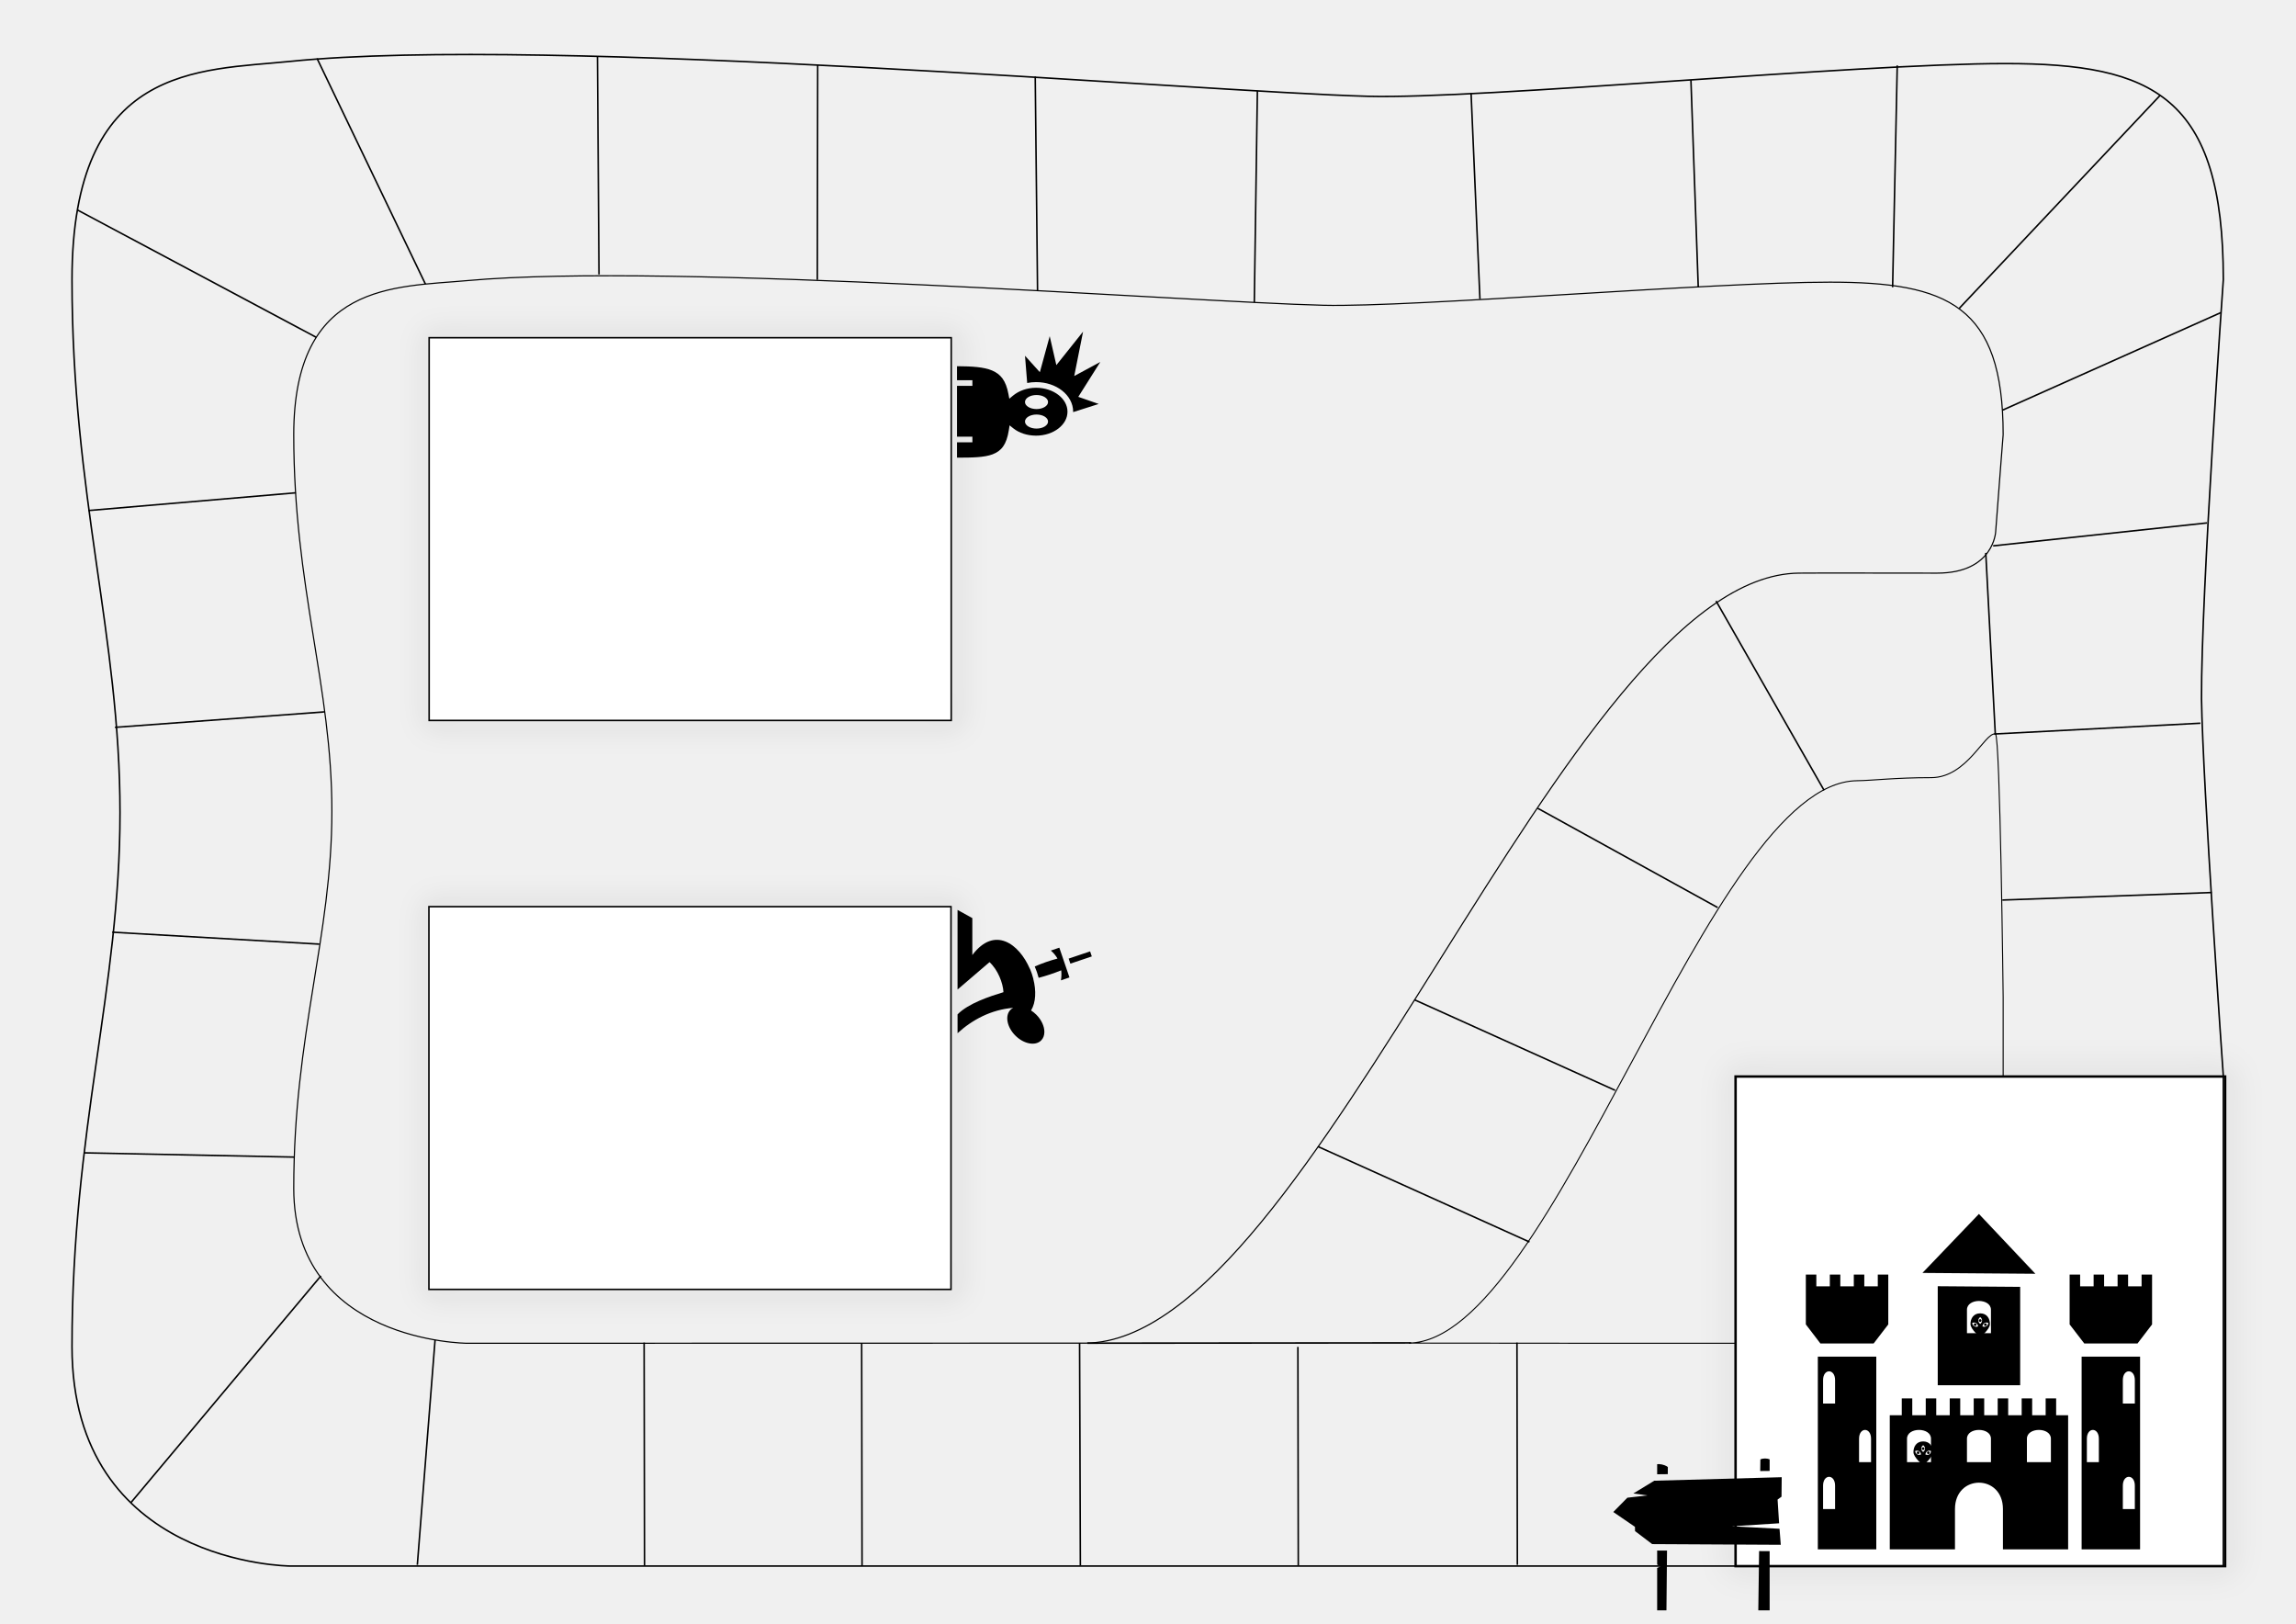
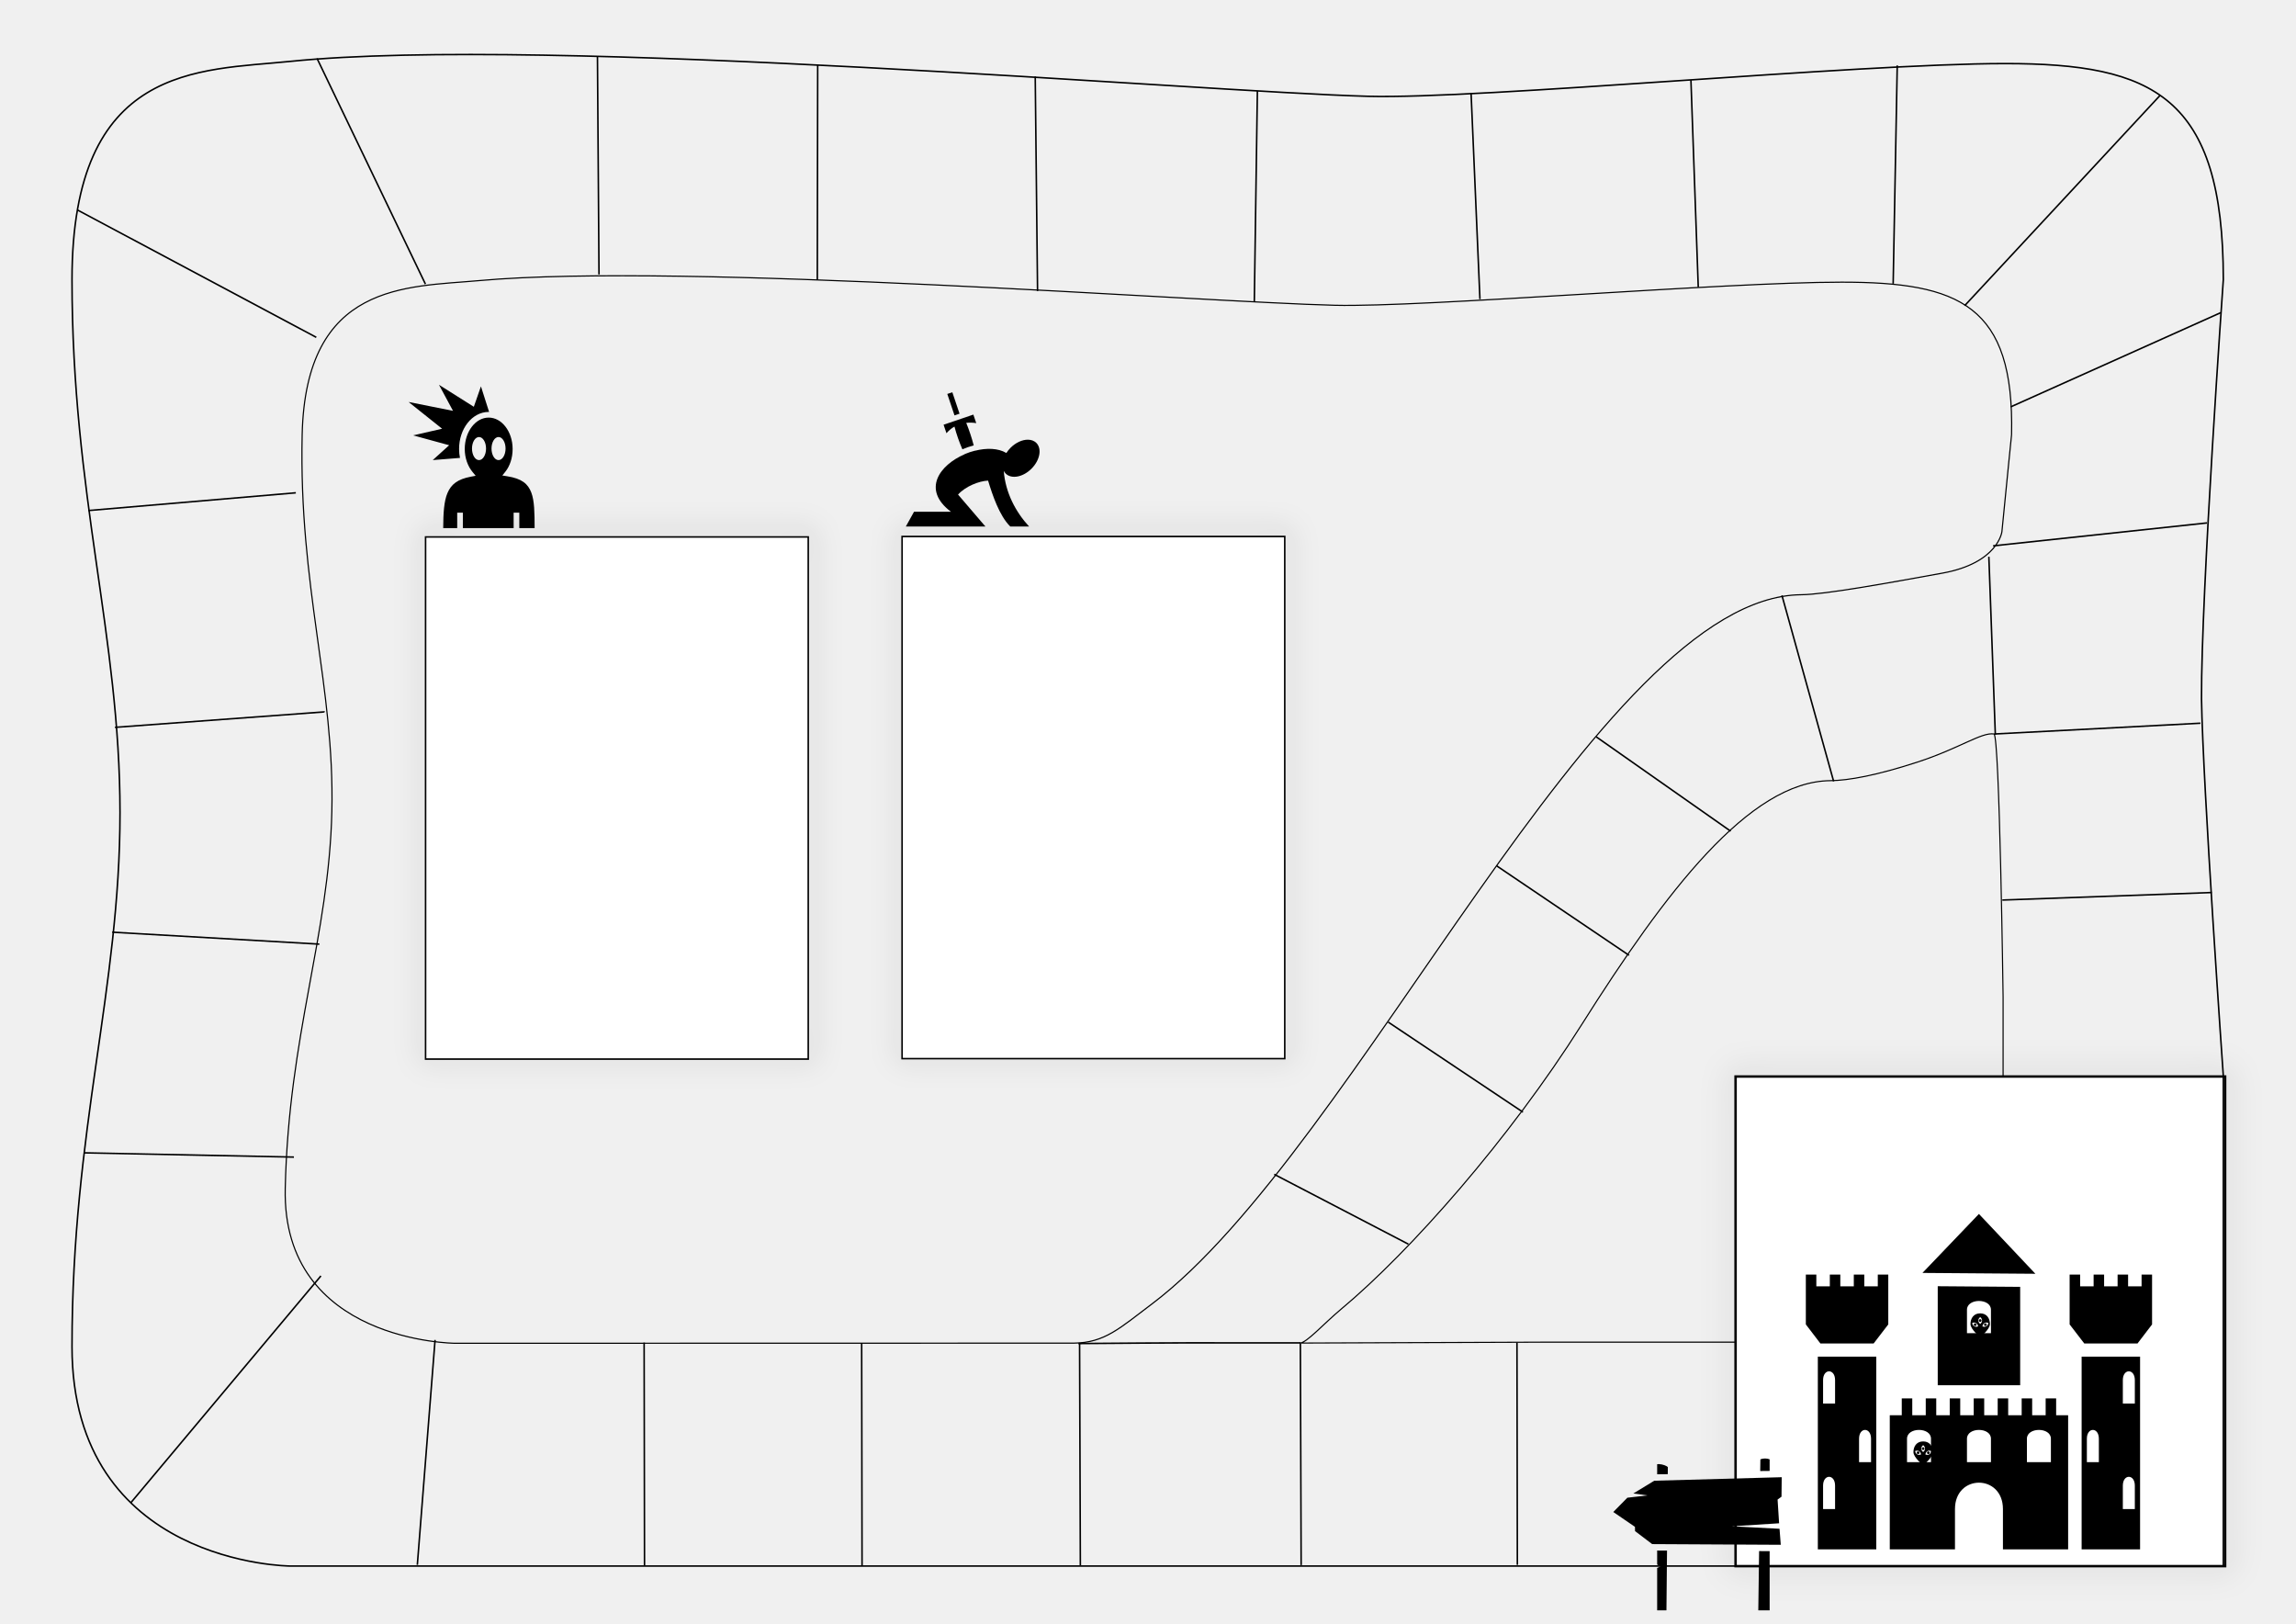
<svg xmlns="http://www.w3.org/2000/svg" xmlns:ns1="http://www.openswatchbook.org/uri/2009/osb" width="420mm" height="297mm" viewBox="0 0 1488.189 1052.362" id="svg2" version="1.1">
  <defs id="defs4">
    <linearGradient id="linearGradient5733" ns1:paint="solid">
      <stop style="stop-color:#ffffff;stop-opacity:1;" offset="0" id="stop5735" />
    </linearGradient>
    <filter style="color-interpolation-filters:sRGB" id="filter5891" x="-0.066" width="1.131" y="-0.089" height="1.179">
      <feGaussianBlur stdDeviation="9.236" id="feGaussianBlur5893" />
    </filter>
    <filter style="color-interpolation-filters:sRGB" id="filter5891-2" x="-0.066" width="1.131" y="-0.089" height="1.179">
      <feGaussianBlur stdDeviation="9.236" id="feGaussianBlur5893-3" />
    </filter>
    <filter style="color-interpolation-filters:sRGB" id="filter10212" x="-0.076" width="1.151" y="-0.076" height="1.151">
      <feGaussianBlur stdDeviation="9.995" id="feGaussianBlur10214" />
    </filter>
  </defs>
  <g id="layer1" transform="translate(0,-1.6535434e-6)">
-     <path style="fill:none;fill-rule:evenodd;stroke:#000000;stroke-width:0.669px;stroke-linecap:butt;stroke-linejoin:miter;stroke-opacity:1" d="m 1203.653,505.952 c 9.88,-0.103 24.727,-2 48.081,-2 23.355,0 34.756,-29.553 41.65,-28.315 3.081,0.907 4.99,170.656 4.99,170.656 l 0,224.227 -251.71,0 -133.471,-0.119 c 94.259,-1.367 194.347,-363.45 290.46,-364.448 z" id="path10504-1" />
+     <path style="fill:none;fill-rule:evenodd;stroke:#000000;stroke-width:0.727px;stroke-linecap:butt;stroke-linejoin:miter;stroke-opacity:1" d="m 1186.404,505.914 c 11.675,-0.102 30.079,-3.44 56.317,-11.996 27.598,-9 41.571,-19.497 49.718,-18.262 3.641,0.905 5.896,170.333 5.896,170.333 l 0,223.803 -297.446,0 -158.43,0.588 c 4.214,0.168 15.504,-12.556 26.785,-21.963 45.046,-37.565 109.317,-110.573 155.851,-184.252 54.239,-85.879 108.649,-157.789 161.308,-158.25 z" id="path10504-1" />
    <rect style="fill:none;stroke:#000000;stroke-width:7.087;stroke-opacity:1;stroke-miterlimit:4;stroke-dasharray:none;opacity:0.121;filter:url(#filter10212)" id="rect4181-0" width="317.311" height="317.311" x="1125.45" y="697.131" />
-     <g id="g5895" transform="translate(0,5)">
+     <g id="g5895" transform="matrix(0,-1,1,0,61.98602,964.5078)">
      <rect mask="none" y="214.632" x="279.95" height="248.031" width="338.386" id="rect3369-2" style="opacity:0.121;fill:none;fill-opacity:1;fill-rule:evenodd;stroke:#000000;stroke-width:7.087;stroke-linecap:butt;stroke-linejoin:miter;stroke-miterlimit:4;stroke-dasharray:none;stroke-opacity:1;filter:url(#filter5891)" />
      <rect y="213.858" x="278.158" height="248.031" width="338.386" id="rect3369" style="opacity:1;fill:#ffffff;fill-opacity:1;fill-rule:evenodd;stroke:#000000;stroke-width:0.999;stroke-linecap:butt;stroke-linejoin:miter;stroke-miterlimit:4;stroke-dasharray:none;stroke-opacity:1" />
    </g>
-     <g transform="translate(-0.14284,373.7143)" id="g5895-6">
+     <g transform="matrix(0,-1,1,0,370.8432,964.2221)" id="g5895-6">
      <rect mask="none" y="214.632" x="279.95" height="248.031" width="338.386" id="rect3369-2-6" style="opacity:0.121;fill:none;fill-opacity:1;fill-rule:evenodd;stroke:#000000;stroke-width:7.087;stroke-linecap:butt;stroke-linejoin:miter;stroke-miterlimit:4;stroke-dasharray:none;stroke-opacity:1;filter:url(#filter5891-2)" />
      <rect y="213.858" x="278.158" height="248.031" width="338.386" id="rect3369-3" style="opacity:1;fill:#ffffff;fill-opacity:1;fill-rule:evenodd;stroke:#000000;stroke-width:0.999;stroke-linecap:butt;stroke-linejoin:miter;stroke-miterlimit:4;stroke-dasharray:none;stroke-opacity:1" />
    </g>
-     <g id="g6029" transform="matrix(0,0.786527,-0.786527,0,790.4302,-4.170921)">
+     <g id="g6029" transform="matrix(0.786527,0,0,0.786527,45.77081,172.1021)">
      <path id="path5930" d="m 303.557,98.23 11.565,21.468 -36.592,-7.29 27.618,22.03 -23.856,5.47 29.669,8.124 -13.539,12.244 22.444,-1.803 c -0.476,-2.353 -0.734,-4.81 -0.734,-7.343 0,-8.277 2.613,-15.817 6.961,-21.375 4.348,-5.557 10.537,-9.162 17.434,-9.162 0.112,0 0.224,0.006 0.335,0.008 l -6.719,-21.078 -5.861,16.833 -28.725,-18.129 z m 40.97,27.032 c -5.283,0 -10.12,2.716 -13.758,7.367 -3.639,4.651 -5.97,11.214 -5.97,18.503 0,7.553 2.587,14.329 6.477,19.017 l 2.528,3.052 -3.894,0.733 c -11.08,2.086 -16.315,6.345 -19.353,13.493 -2.853,6.714 -3.447,16.441 -3.511,28.874 l 11.534,0 0,-12.673 4.667,0 0,12.673 41.835,0 0,-12.673 4.675,0 0,12.673 12.618,0 c -0.007,-12.533 -0.139,-22.485 -2.731,-29.288 -2.757,-7.237 -7.837,-11.513 -19.915,-13.415 l -3.964,-0.624 2.505,-3.129 c 3.701,-4.639 5.986,-11.308 5.986,-18.713 -5e-4,-7.289 -2.332,-13.852 -5.97,-18.503 -3.638,-4.651 -8.475,-7.367 -13.758,-7.367 z m -7.968,16.013 c 3.197,0 5.79,4.253 5.79,9.505 0,5.253 -2.593,9.513 -5.79,9.513 -3.197,0 -5.79,-4.26 -5.79,-9.513 0,-5.253 2.593,-9.505 5.79,-9.505 z m 16.083,0 c 3.197,0 5.79,4.253 5.79,9.505 0,5.253 -2.593,9.513 -5.79,9.513 -3.197,0 -5.79,-4.26 -5.79,-9.513 0,-5.253 2.593,-9.505 5.79,-9.505 z" style="fill:#000000;fill-rule:evenodd" />
      <flowRoot transform="translate(-1,-88)" style="font-style:normal;font-weight:normal;font-size:40px;line-height:125%;font-family:sans-serif;text-align:center;letter-spacing:0px;word-spacing:0px;text-anchor:middle;fill:#000000;fill-opacity:1;stroke:none;stroke-width:1px;stroke-linecap:butt;stroke-linejoin:miter;stroke-opacity:1" id="flowRoot5944" xml:space="preserve">
        <flowRegion id="flowRegion5946">
          <rect style="text-align:center;text-anchor:middle" y="256.362" x="388" height="114" width="228" id="rect5948" />
        </flowRegion>
        <flowPara style="font-style:normal;font-variant:normal;font-weight:bold;font-stretch:normal;font-size:50px;line-height:125%;font-family:'Century SchoolBook URW';-inkscape-font-specification:'Century SchoolBook URW, Bold';text-align:center;writing-mode:lr-tb;text-anchor:middle" id="flowPara5950">EVENT</flowPara>
      </flowRoot>
    </g>
-     <g id="g6056" transform="translate(0,-40)">
+     <g id="g6056" transform="matrix(0,-1,1,0,-42.55047,961.872)">
      <g transform="matrix(0,0.737031,-0.737031,0,1080.847,421.1894)" id="g6036">
        <path style="fill:#000000" d="m 323.775,506.323 -4.432,1.493 6.339,18.86 4.432,-1.508 -6.339,-18.845 z m 18.485,19.649 -26.184,8.911 2.54,7.472 c 2.08,-2.439 4.447,-4.377 7.035,-5.846 1.809,6.877 4.168,13.536 6.956,19.986 3.252,-1.391 6.609,-2.55 9.981,-3.431 -1.743,-6.685 -3.957,-13.303 -6.589,-19.837 2.825,-0.31 5.778,-0.228 8.809,0.235 l -2.549,-7.488 z m 47.944,22.065 c -4.868,-0.026 -10.575,2.462 -15.226,7.113 -1.445,1.445 -2.672,2.996 -3.689,4.588 -7.187,-4.33 -17.45,-4.568 -27.568,-1.993 -0.005,-0.023 -0.01,-0.047 -0.016,-0.07 -3.091,0.784 -6.184,1.813 -9.176,3.079 l 0.047,0.102 c -21.842,9.381 -37.993,31.012 -12.014,50.539 l -32.484,0 -7.198,12.998 70.001,0 -24.081,-28.107 c 6.607,-7.27 18.361,-11.902 26.402,-12.271 3.755,12.276 9.866,30.893 19.525,40.37 l 16.57,0 c -11.725,-12.672 -20.839,-29.697 -22.308,-48.96 0.44,0.881 1.006,1.693 1.712,2.4 5.08,5.08 15.234,3.166 22.675,-4.275 7.441,-7.441 9.356,-17.594 4.276,-22.675 -1.905,-1.905 -4.528,-2.822 -7.448,-2.837 z" id="path6" />
        <flowRoot xml:space="preserve" id="flowRoot5944-7" style="font-style:normal;font-weight:normal;font-size:40px;line-height:125%;font-family:sans-serif;letter-spacing:0px;word-spacing:0px;fill:#000000;fill-opacity:1;stroke:none;stroke-width:1px;stroke-linecap:butt;stroke-linejoin:miter;stroke-opacity:1" transform="translate(10.22797,320.8839)">
          <flowRegion id="flowRegion5946-5">
            <rect id="rect5948-6" width="228" height="109" x="388" y="256.362" />
          </flowRegion>
          <flowPara id="flowPara5950-0" style="font-style:normal;font-variant:normal;font-weight:bold;font-stretch:normal;font-size:50px;line-height:125%;font-family:'Century SchoolBook URW';-inkscape-font-specification:'Century SchoolBook URW, Bold';text-align:start;writing-mode:lr-tb;text-anchor:start">ACTION</flowPara>
        </flowRoot>
      </g>
    </g>
    <rect style="fill:#ffffff;stroke:#000000;stroke-width:1.586;stroke-opacity:1;fill-opacity:1" id="rect4181" width="317.311" height="317.311" x="1124.938" y="697.644" />
    <flowRoot xml:space="preserve" id="flowRoot5944-7-7" style="font-style:normal;font-weight:normal;font-size:40px;line-height:125%;font-family:sans-serif;letter-spacing:0px;word-spacing:0px;fill:#000000;fill-opacity:1;stroke:none;stroke-width:1px;stroke-linecap:butt;stroke-linejoin:miter;stroke-opacity:1" transform="matrix(0.737031,0,0,0.737031,496.8462,517.2099)">
      <flowRegion id="flowRegion5946-5-7">
        <rect id="rect5948-6-2" width="1358.172" height="256.747" x="388" y="256.362" />
      </flowRegion>
      <flowPara id="flowPara5950-0-5" style="font-style:normal;font-variant:normal;font-weight:bold;font-stretch:normal;font-size:40.704px;line-height:125%;font-family:'Century SchoolBook URW';-inkscape-font-specification:'Century SchoolBook URW, Bold';text-align:center;writing-mode:lr-tb;text-anchor:middle">THE</flowPara>
      <flowPara id="flowPara6129" style="font-style:normal;font-variant:normal;font-weight:bold;font-stretch:normal;font-size:54.272px;line-height:125%;font-family:'Century SchoolBook URW';-inkscape-font-specification:'Century SchoolBook URW, Bold';text-align:center;writing-mode:lr-tb;text-anchor:middle">FRAT HOUSE</flowPara>
    </flowRoot>
    <path id="path6-7" d="m 1144.035,945.178 c 1.046,0 2.102,0.199 2.668,0.44 0.211,0.09 0.264,0.142 0.318,0.184 l 0,7.443 -6.111,0.066 0.108,-7.496 c 0.055,-0.042 0.118,-0.103 0.339,-0.196 0.573,-0.243 1.632,-0.441 2.678,-0.441 z m -68.976,3.644 c 0.122,0 0.249,0.01 0.381,0.012 0.528,0.027 1.127,0.099 1.724,0.223 1.192,0.249 2.404,0.698 3.156,1.147 0.635,0.381 0.707,0.662 0.714,0.513 l -0.033,4.626 -6.887,0.075 0,-6.529 c 0.028,-0.01 0,0 0.037,-0.01 0.23,-0.042 0.544,-0.062 0.909,-0.058 z m 79.785,8.492 -0.129,12.628 -2.546,1.852 0.982,15.388 -30.561,1.942 30.838,1.613 0.808,10.379 -83.341,-0.445 -11.118,-8.426 -0.059,-2.771 -14.043,-9.612 9.124,-9.253 13.022,-1.496 -9.124,-1.274 13.553,-8.248 z m -80.731,47.527 6.396,0.034 -0.376,38.706 -6.02,0 0,-27.439 2.139,-0.993 -2.139,-1.207 z m 66.085,0.353 6.823,0.037 0,38.35 -7.352,0 z" style="fill:#000000" />
    <path style="fill:#000000" d="m 1282.667,786.703 -36.6,38.225 73.201,0.555 -36.601,-38.781 0,0 z m -112.182,39.308 0,32.293 9.429,12.341 34.517,0 9.486,-12.345 0,-32.288 -6.8,0 0,7.595 -8.743,0 0,-7.594 -6.8,0 0,7.595 -8.743,0 0,-7.594 -6.8,0 0,7.595 -8.743,0 0,-7.594 -6.8,0 z m 170.981,0 0,32.288 9.485,12.345 34.517,0 9.43,-12.34 0,-32.293 -6.8,0 0,7.595 -8.743,0 0,-7.594 -6.8,0 0,7.595 -8.743,0 0,-7.594 -6.8,0 0,7.595 -8.743,0 0,-7.594 -6.8,0 z m -85.49,7.539 0,64.157 53.431,0 0,-63.75 -53.431,-0.407 z m 26.716,9.553 c 3.886,0 7.772,1.899 7.772,5.698 l 0,15.194 -15.544,0 0,-15.194 c 0,-3.799 3.886,-5.698 7.772,-5.698 z m -104.434,36.09 0,124.875 37.888,0 0,-124.875 -37.888,0 z m 170.981,0 0,124.875 37.888,0 0,-124.875 -37.888,0 z m -163.695,9.493 c 1.943,0 3.886,1.899 3.886,5.698 l 0,15.194 -7.772,0 0,-15.194 c 0,-3.799 1.943,-5.698 3.886,-5.698 z m 194.296,0 c 1.943,0 3.886,1.899 3.886,5.698 l 0,15.194 -7.772,0 0,-15.194 c 0,-3.799 1.943,-5.698 3.886,-5.698 z m -147.179,17.568 0,10.921 -7.772,0 0,86.893 42.259,0 0,-26.115 c 0,-11.396 7.772,-17.094 15.544,-17.094 7.772,0 15.544,5.698 15.544,17.094 l 0,26.115 42.259,0 0,-86.893 -7.772,0 0,-10.921 -6.8,0 0,10.921 -8.743,0 0,-10.921 -6.8,0 0,10.921 -8.743,0 0,-10.921 -6.8,0 0,10.921 -8.743,0 0,-10.921 -6.8,0 0,10.921 -8.743,0 0,-10.921 -6.8,0 0,10.921 -8.743,0 0,-10.921 -6.8,0 0,10.921 -8.743,0 0,-10.921 -6.8,0 z m -23.801,20.417 c 1.943,0 3.886,1.899 3.886,5.698 l 0,15.194 -7.772,0 0,-15.194 c 0,-3.799 1.943,-5.698 3.886,-5.698 z m 34.973,0 c 3.886,0 7.772,1.899 7.772,5.698 l 0,15.194 -15.544,0 0,-15.194 c 0,-3.799 3.886,-5.698 7.772,-5.698 z m 38.859,0 c 3.886,0 7.772,1.899 7.772,5.698 l 0,15.194 -15.544,0 0,-15.194 c 0,-3.799 3.886,-5.698 7.772,-5.698 z m 38.859,0 c 3.886,0 7.772,1.899 7.772,5.698 l 0,15.194 -15.544,0 0,-15.194 c 0,-3.799 3.886,-5.698 7.772,-5.698 z m 34.973,0 c 1.943,0 3.886,1.899 3.886,5.698 l 0,15.194 -7.772,0 0,-15.194 c 0,-3.799 1.943,-5.698 3.886,-5.698 z m -170.981,30.389 c 1.943,0 3.886,1.899 3.886,5.698 l 0,15.194 -7.772,0 0,-15.194 c 0,-3.799 1.943,-5.698 3.886,-5.698 z m 194.296,0 c 1.943,0 3.886,1.899 3.886,5.698 l 0,15.194 -7.772,0 0,-15.194 c 0,-3.799 1.943,-5.698 3.886,-5.698 z" id="path6-9" />
    <path style="fill:none;fill-rule:evenodd;stroke:#000000;stroke-width:1px;stroke-linecap:butt;stroke-linejoin:miter;stroke-opacity:1" d="m 1124.3,1014.885 -936.209,0 c 0,0 -141.421,-0.707 -141.421,-142.128 0,-141.421 31.113,-231.185 31.113,-346.109 0,-114.924 -31.113,-205.434 -31.113,-345.441 0,-140.007 82.329,-135.412 141.421,-141.421 166.877,-16.971 589.083,19.705 698.621,22.627 73.115,1.95 316.784,-21.213 412.95,-21.213 96.166,0 141.421,21.213 141.421,140.007 0,0 -14.409,203.163 -14.142,271.529 0.842,56.088 14.142,244.659 14.142,244.659 l 0,317.491 z" id="path10275" />
-     <path style="fill:none;fill-rule:evenodd;stroke:#000000;stroke-width:0.749px;stroke-linecap:butt;stroke-linejoin:miter;stroke-opacity:1" d="m 1298.373,281.735 c 0,0 -2.179,27.309 -4.847,62.814 0,0 -1.157,26.87 -37.927,26.87 -36.77,0 -74.025,-0.145 -89.581,0 -151.321,1.414 -313.498,497.51 -462.255,499.013 l -400.995,0.088 c 0,0 -112.371,-0.499 -112.371,-100.378 0,-99.879 24.722,-163.274 24.722,-244.439 0,-81.165 -24.722,-145.088 -24.722,-243.967 0,-98.88 65.417,-95.634 112.371,-99.879 132.597,-11.985 468.074,13.917 555.111,15.981 m 0,0 c 58.096,1.378 251.71,-14.982 328.122,-14.982 76.412,0 112.371,14.982 112.371,98.88" id="path10275-9" />
+     <path style="fill:none;fill-rule:evenodd;stroke:#000000;stroke-width:0.749px;stroke-linecap:butt;stroke-linejoin:miter;stroke-opacity:1" d="m 1303.829,281.735 c 0,0 -2.792,27.309 -6.258,62.814 0,0 -2.353,20.295 -38.531,26.87 -35.77,6.5 -76.022,13.855 -91.581,14 -131.024,1.224 -287.118,358.816 -420.902,459.683 -20.757,15.65 -30.578,25.128 -50.562,25.33 l -400.997,0.088 c 0,0 -112.359,-0.499 -110.116,-100.378 2.243,-99.879 28.389,-163.274 30.212,-244.439 1.823,-81.165 -21.463,-145.088 -19.242,-243.967 2.221,-98.88 67.565,-95.634 114.614,-99.879 132.867,-11.985 467.762,13.917 554.752,15.981 m 0,0 c 58.065,1.378 252.047,-14.982 328.459,-14.982 76.412,0 112.034,14.982 110.15,98.88" id="path10275-9" />
    <path style="fill:none;fill-rule:evenodd;stroke:#000000;stroke-width:1px;stroke-linecap:butt;stroke-linejoin:miter;stroke-opacity:1" d="m 208,826.862 -123,146.75" id="path10537" />
    <path style="fill:none;fill-rule:evenodd;stroke:#000000;stroke-width:1px;stroke-linecap:butt;stroke-linejoin:miter;stroke-opacity:1" d="m 54.75,747.112 135.75,2.75" id="path10539" />
    <path style="fill:none;fill-rule:evenodd;stroke:#000000;stroke-width:1px;stroke-linecap:butt;stroke-linejoin:miter;stroke-opacity:1" d="m 207,611.862 -134.25,-7.75" id="path10541" />
    <path style="fill:none;fill-rule:evenodd;stroke:#000000;stroke-width:1px;stroke-linecap:butt;stroke-linejoin:miter;stroke-opacity:1" d="m 74.5,471.362 135.5,-10 0,0.25" id="path10543" />
    <path style="fill:none;fill-rule:evenodd;stroke:#000000;stroke-width:1px;stroke-linecap:butt;stroke-linejoin:miter;stroke-opacity:1" d="m 57.25,330.862 134.5,-11.5" id="path10545" />
    <path style="fill:none;fill-rule:evenodd;stroke:#000000;stroke-width:1px;stroke-linecap:butt;stroke-linejoin:miter;stroke-opacity:1" d="m 205,218.612 -154.75,-82.5" id="path10547" />
    <path style="fill:none;fill-rule:evenodd;stroke:#000000;stroke-width:1px;stroke-linecap:butt;stroke-linejoin:miter;stroke-opacity:1" d="M 205.5,37.862 275.75,184.112" id="path10549" />
    <path style="fill:none;fill-rule:evenodd;stroke:#000000;stroke-width:1px;stroke-linecap:butt;stroke-linejoin:miter;stroke-opacity:1" d="m 387.25,36.362 1,141.5" id="path10551" />
    <path style="fill:none;fill-rule:evenodd;stroke:#000000;stroke-width:1px;stroke-linecap:butt;stroke-linejoin:miter;stroke-opacity:1" d="M 530,42.112 529.75,181.362" id="path10553" />
    <path style="fill:none;fill-rule:evenodd;stroke:#000000;stroke-width:1px;stroke-linecap:butt;stroke-linejoin:miter;stroke-opacity:1" d="m 671,49.612 1.5,139" id="path10555" />
    <path style="fill:none;fill-rule:evenodd;stroke:#000000;stroke-width:1px;stroke-linecap:butt;stroke-linejoin:miter;stroke-opacity:1" d="M 815,58.862 813,195.862" id="path10557" />
    <path style="fill:none;fill-rule:evenodd;stroke:#000000;stroke-width:1px;stroke-linecap:butt;stroke-linejoin:miter;stroke-opacity:1" d="m 953.5,60.362 5.75,133.5" id="path10559" />
    <path style="fill:none;fill-rule:evenodd;stroke:#000000;stroke-width:1px;stroke-linecap:butt;stroke-linejoin:miter;stroke-opacity:1" d="m 1096,51.862 4.75,134.25" id="path10561" />
-     <path style="fill:none;fill-rule:evenodd;stroke:#000000;stroke-width:1px;stroke-linecap:butt;stroke-linejoin:miter;stroke-opacity:1" d="m 1229.729,42.405 -3,143.75" id="path10563" />
-     <path style="fill:none;fill-rule:evenodd;stroke:#000000;stroke-width:1px;stroke-linecap:butt;stroke-linejoin:miter;stroke-opacity:1" d="M 1269.901,199.849 1400.023,61.894" id="path10565" />
-     <path style="fill:none;fill-rule:evenodd;stroke:#000000;stroke-width:1px;stroke-linecap:butt;stroke-linejoin:miter;stroke-opacity:1" d="m 1439.364,202.639 -141.371,63.147" id="path10567" />
+     <path style="fill:none;fill-rule:evenodd;stroke:#000000;stroke-width:1px;stroke-linecap:butt;stroke-linejoin:miter;stroke-opacity:1" d="m 1229.729,42.405 -2.646,141.452" id="path10563" />
+     <path style="fill:none;fill-rule:evenodd;stroke:#000000;stroke-width:1px;stroke-linecap:butt;stroke-linejoin:miter;stroke-opacity:1" d="M 1273.436,198.081 1400.023,61.894" id="path10565" />
+     <path style="fill:none;fill-rule:evenodd;stroke:#000000;stroke-width:1px;stroke-linecap:butt;stroke-linejoin:miter;stroke-opacity:1" d="m 1439.364,202.639 -136.068,61.026" id="path10567" />
    <path style="fill:none;fill-rule:evenodd;stroke:#000000;stroke-width:1px;stroke-linecap:butt;stroke-linejoin:miter;stroke-opacity:1" d="m 1433.621,578.404 -135.757,4.871" id="path10569" />
    <path style="fill:none;fill-rule:evenodd;stroke:#000000;stroke-width:1px;stroke-linecap:butt;stroke-linejoin:miter;stroke-opacity:1" d="m 983.25,870.112 0.25,144" id="path10571" />
    <path style="fill:none;fill-rule:evenodd;stroke:#000000;stroke-width:1px;stroke-linecap:butt;stroke-linejoin:miter;stroke-opacity:1" d="m 699.75,870.362 0.5,144" id="path10573" />
-     <path style="fill:none;fill-rule:evenodd;stroke:#000000;stroke-width:1px;stroke-linecap:butt;stroke-linejoin:miter;stroke-opacity:1" d="m 841.25,872.862 0.25,141.5" id="path10575" />
+     <path style="fill:none;fill-rule:evenodd;stroke:#000000;stroke-width:1px;stroke-linecap:butt;stroke-linejoin:miter;stroke-opacity:1" d="m 842.856,870.524 0.5,143.75" id="path10575" />
    <path style="fill:none;fill-rule:evenodd;stroke:#000000;stroke-width:1px;stroke-linecap:butt;stroke-linejoin:miter;stroke-opacity:1" d="m 558.5,870.362 0.25,144 0,0 -0.25,0.5" id="path10577" />
    <path style="fill:none;fill-rule:evenodd;stroke:#000000;stroke-width:1px;stroke-linecap:butt;stroke-linejoin:miter;stroke-opacity:1" d="m 417.5,870.112 0.25,144.5" id="path10579" />
    <path style="fill:none;fill-rule:evenodd;stroke:#000000;stroke-width:1px;stroke-linecap:butt;stroke-linejoin:miter;stroke-opacity:1" d="M 282,868.362 270.5,1014.112" id="path10581" />
    <path style="fill:none;fill-rule:evenodd;stroke:#000000;stroke-width:1px;stroke-linecap:butt;stroke-linejoin:miter;stroke-opacity:1" d="m 1426.231,468.685 -133.636,6.993" id="path10569-0" />
    <path style="fill:none;fill-rule:evenodd;stroke:#000000;stroke-width:1px;stroke-linecap:butt;stroke-linejoin:miter;stroke-opacity:1" d="M 1291.884,353.741 1430.477,338.891" id="path10598" />
-     <path style="fill:none;fill-rule:evenodd;stroke:#000000;stroke-width:1px;stroke-linecap:butt;stroke-linejoin:miter;stroke-opacity:1" d="m 1293.298,476.07 -6.192,-117.758" id="path10600" />
-     <path style="fill:none;fill-rule:evenodd;stroke:#000000;stroke-width:1px;stroke-linecap:butt;stroke-linejoin:miter;stroke-opacity:1" d="m 1182.283,512.133 -70.004,-122.683 0,0" id="path10602" />
-     <path style="fill:none;fill-rule:evenodd;stroke:#000000;stroke-width:1px;stroke-linecap:butt;stroke-linejoin:miter;stroke-opacity:1" d="M 1113.34,588.147 996.667,523.8" id="path10604" />
-     <path style="fill:none;fill-rule:evenodd;stroke:#000000;stroke-width:1px;stroke-linecap:butt;stroke-linejoin:miter;stroke-opacity:1" d="M 1046.872,706.587 916.764,647.897" id="path10606" />
-     <path style="fill:none;fill-rule:evenodd;stroke:#000000;stroke-width:1.008px;stroke-linecap:butt;stroke-linejoin:miter;stroke-opacity:1" d="M 914.668,870.282 704.755,870.448" id="path10608" />
-     <path style="fill:none;fill-rule:evenodd;stroke:#000000;stroke-width:1px;stroke-linecap:butt;stroke-linejoin:miter;stroke-opacity:1" d="M 991.364,804.875 854.185,743.003" id="path10610" />
+     <path style="fill:none;fill-rule:evenodd;stroke:#000000;stroke-width:1px;stroke-linecap:butt;stroke-linejoin:miter;stroke-opacity:1" d="m 1293.298,476.07 -4.192,-115.258" id="path10600" />
+     <path style="fill:none;fill-rule:evenodd;stroke:#000000;stroke-width:1px;stroke-linecap:butt;stroke-linejoin:miter;stroke-opacity:1" d="M 1121.745,538.649 1034.583,477.484" id="path10604" />
+     <path style="fill:none;fill-rule:evenodd;stroke:#000000;stroke-width:1px;stroke-linecap:butt;stroke-linejoin:miter;stroke-opacity:1" d="M 1055.872,619.087 970.153,561.165" id="path10606" />
+     <path style="fill:none;fill-rule:evenodd;stroke:#000000;stroke-width:1.008px;stroke-linecap:butt;stroke-linejoin:miter;stroke-opacity:1" d="m 842.918,870.282 c -70.502,-0.077 -75.899,-0.129 -143.913,0.416" id="path10608" />
+     <path style="fill:none;fill-rule:evenodd;stroke:#000000;stroke-width:1px;stroke-linecap:butt;stroke-linejoin:miter;stroke-opacity:1" d="M 987.121,720.729 899.793,662.393" id="path10610" />
    <path style="fill:#000000" d="m 1246.526,934.125 c -4.422,0 -6.3,3.449 -6.3,6.928 0,3.479 6.3,8.553 6.3,8.553 0,0 6.3,-5.074 6.3,-8.553 0,-3.479 -1.878,-6.928 -6.3,-6.928 z m 0,2.438 c 0.025,0.02 0.046,0.037 0.071,0.056 1.522,1.191 1.522,3.119 0,4.31 -0.024,0.02 -0.045,0.037 -0.071,0.056 -0.025,-0.02 -0.047,-0.037 -0.072,-0.056 -1.522,-1.191 -1.522,-3.119 0,-4.31 0.024,-0.02 0.047,-0.037 0.072,-0.056 z m 0,1.335 c -0.488,0 -0.883,0.395 -0.883,0.883 0,0.488 0.395,0.883 0.883,0.883 0.488,0 0.883,-0.395 0.883,-0.883 0,-0.488 -0.395,-0.883 -0.883,-0.883 z m -3.963,2.186 c 1.311,-0.016 2.376,0.899 2.587,2.395 0.01,0.031 0.01,0.058 0.012,0.09 -0.031,0.009 -0.054,0.023 -0.084,0.034 -1.793,0.723 -3.462,-0.24 -3.732,-2.154 -0.01,-0.032 -0.01,-0.058 -0.013,-0.09 0.031,-0.009 0.055,-0.022 0.085,-0.034 0.392,-0.158 0.778,-0.236 1.145,-0.241 z m 8.001,0 c 0.367,0.004 0.753,0.083 1.145,0.241 0.03,0.012 0.054,0.025 0.085,0.034 -0.01,0.032 -0.01,0.058 -0.013,0.09 -0.27,1.914 -1.939,2.877 -3.732,2.154 -0.03,-0.011 -0.053,-0.025 -0.084,-0.034 0.01,-0.032 0.01,-0.059 0.012,-0.09 0.211,-1.495 1.277,-2.41 2.587,-2.395 z m -7.339,0.491 c -0.298,0.007 -0.586,0.165 -0.746,0.442 -0.244,0.422 -0.099,0.963 0.324,1.206 0.422,0.244 0.963,0.099 1.207,-0.324 0.244,-0.422 0.099,-0.963 -0.324,-1.206 -0.145,-0.084 -0.305,-0.122 -0.461,-0.119 z m 6.678,0 c -0.156,-0.004 -0.316,0.035 -0.461,0.119 -0.422,0.244 -0.568,0.784 -0.324,1.206 0.244,0.422 0.784,0.568 1.207,0.324 0.422,-0.244 0.568,-0.784 0.324,-1.207 -0.16,-0.277 -0.447,-0.436 -0.746,-0.442 z" id="path6-90" />
    <path style="fill:#000000" d="m 1283.5,851.122 c -4.422,0 -6.3,3.449 -6.3,6.928 0,3.479 6.3,8.553 6.3,8.553 0,0 6.3,-5.074 6.3,-8.553 0,-3.479 -1.878,-6.928 -6.3,-6.928 z m 0,2.438 c 0.025,0.02 0.046,0.037 0.071,0.056 1.522,1.191 1.522,3.119 0,4.31 -0.024,0.02 -0.045,0.037 -0.071,0.056 -0.025,-0.02 -0.047,-0.037 -0.072,-0.056 -1.522,-1.191 -1.522,-3.119 0,-4.31 0.024,-0.02 0.047,-0.037 0.072,-0.056 z m 0,1.335 c -0.488,0 -0.883,0.395 -0.883,0.883 0,0.488 0.395,0.883 0.883,0.883 0.488,0 0.883,-0.395 0.883,-0.883 0,-0.488 -0.395,-0.883 -0.883,-0.883 z m -3.963,2.186 c 1.311,-0.016 2.376,0.899 2.587,2.395 0.01,0.031 0.01,0.058 0.012,0.09 -0.031,0.009 -0.054,0.023 -0.084,0.034 -1.793,0.723 -3.462,-0.24 -3.732,-2.154 -0.01,-0.032 -0.01,-0.058 -0.013,-0.09 0.031,-0.009 0.055,-0.022 0.085,-0.034 0.392,-0.158 0.778,-0.236 1.145,-0.241 z m 8.001,0 c 0.367,0.004 0.753,0.083 1.145,0.241 0.03,0.012 0.054,0.025 0.085,0.034 -0.01,0.032 -0.01,0.058 -0.013,0.09 -0.27,1.914 -1.939,2.877 -3.732,2.154 -0.03,-0.011 -0.053,-0.025 -0.084,-0.034 0.01,-0.032 0.01,-0.059 0.012,-0.09 0.211,-1.495 1.277,-2.41 2.587,-2.395 z m -7.339,0.491 c -0.298,0.007 -0.586,0.165 -0.746,0.442 -0.244,0.422 -0.099,0.963 0.324,1.206 0.422,0.244 0.963,0.099 1.207,-0.324 0.244,-0.422 0.099,-0.963 -0.324,-1.206 -0.145,-0.084 -0.305,-0.122 -0.461,-0.119 z m 6.678,0 c -0.156,-0.004 -0.316,0.035 -0.461,0.119 -0.422,0.244 -0.568,0.784 -0.324,1.206 0.244,0.422 0.784,0.568 1.207,0.324 0.422,-0.244 0.568,-0.784 0.324,-1.207 -0.16,-0.277 -0.447,-0.436 -0.746,-0.442 z" id="path6-90-6" />
+     <path style="fill:none;fill-rule:evenodd;stroke:#000000;stroke-width:1px;stroke-linecap:butt;stroke-linejoin:miter;stroke-opacity:1" d="M 912.875,806.289 825.901,761.034" id="path10633" />
+     <path style="fill:none;fill-rule:evenodd;stroke:#000000;stroke-width:1px;stroke-linecap:butt;stroke-linejoin:miter;stroke-opacity:1" d="m 1188.5,506.362 -33.5,-120.5" id="path10635" />
  </g>
</svg>
